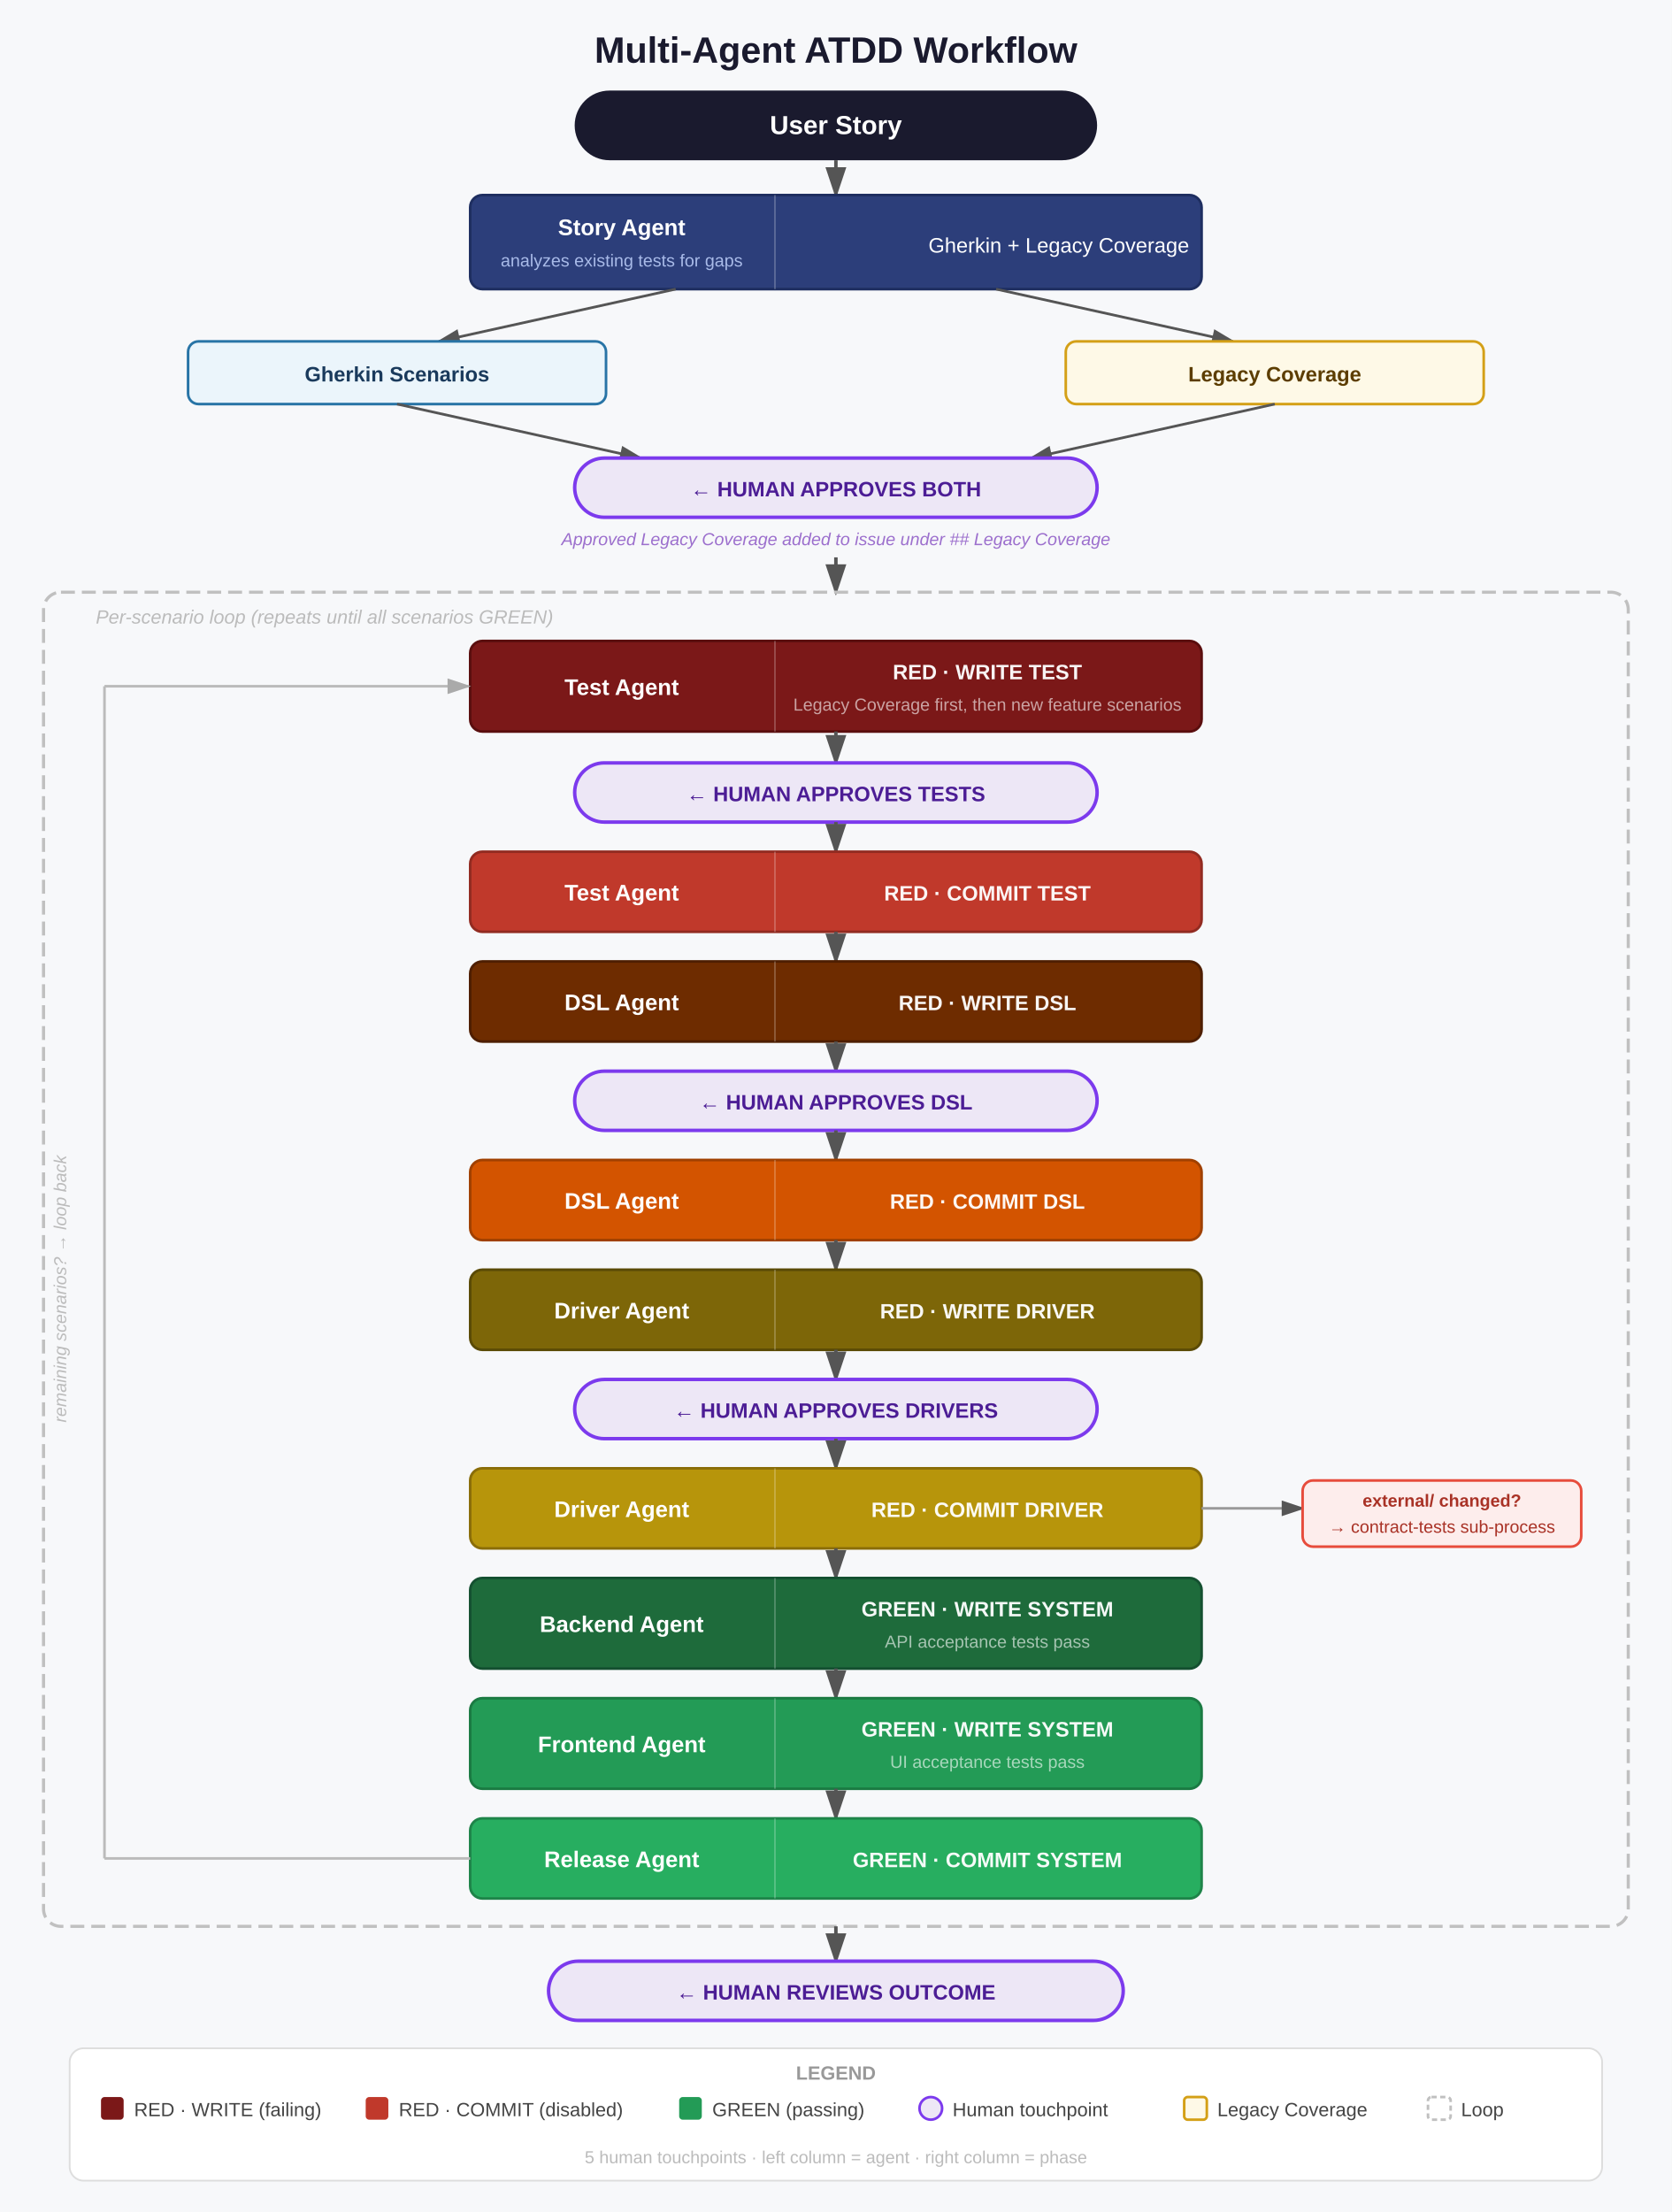
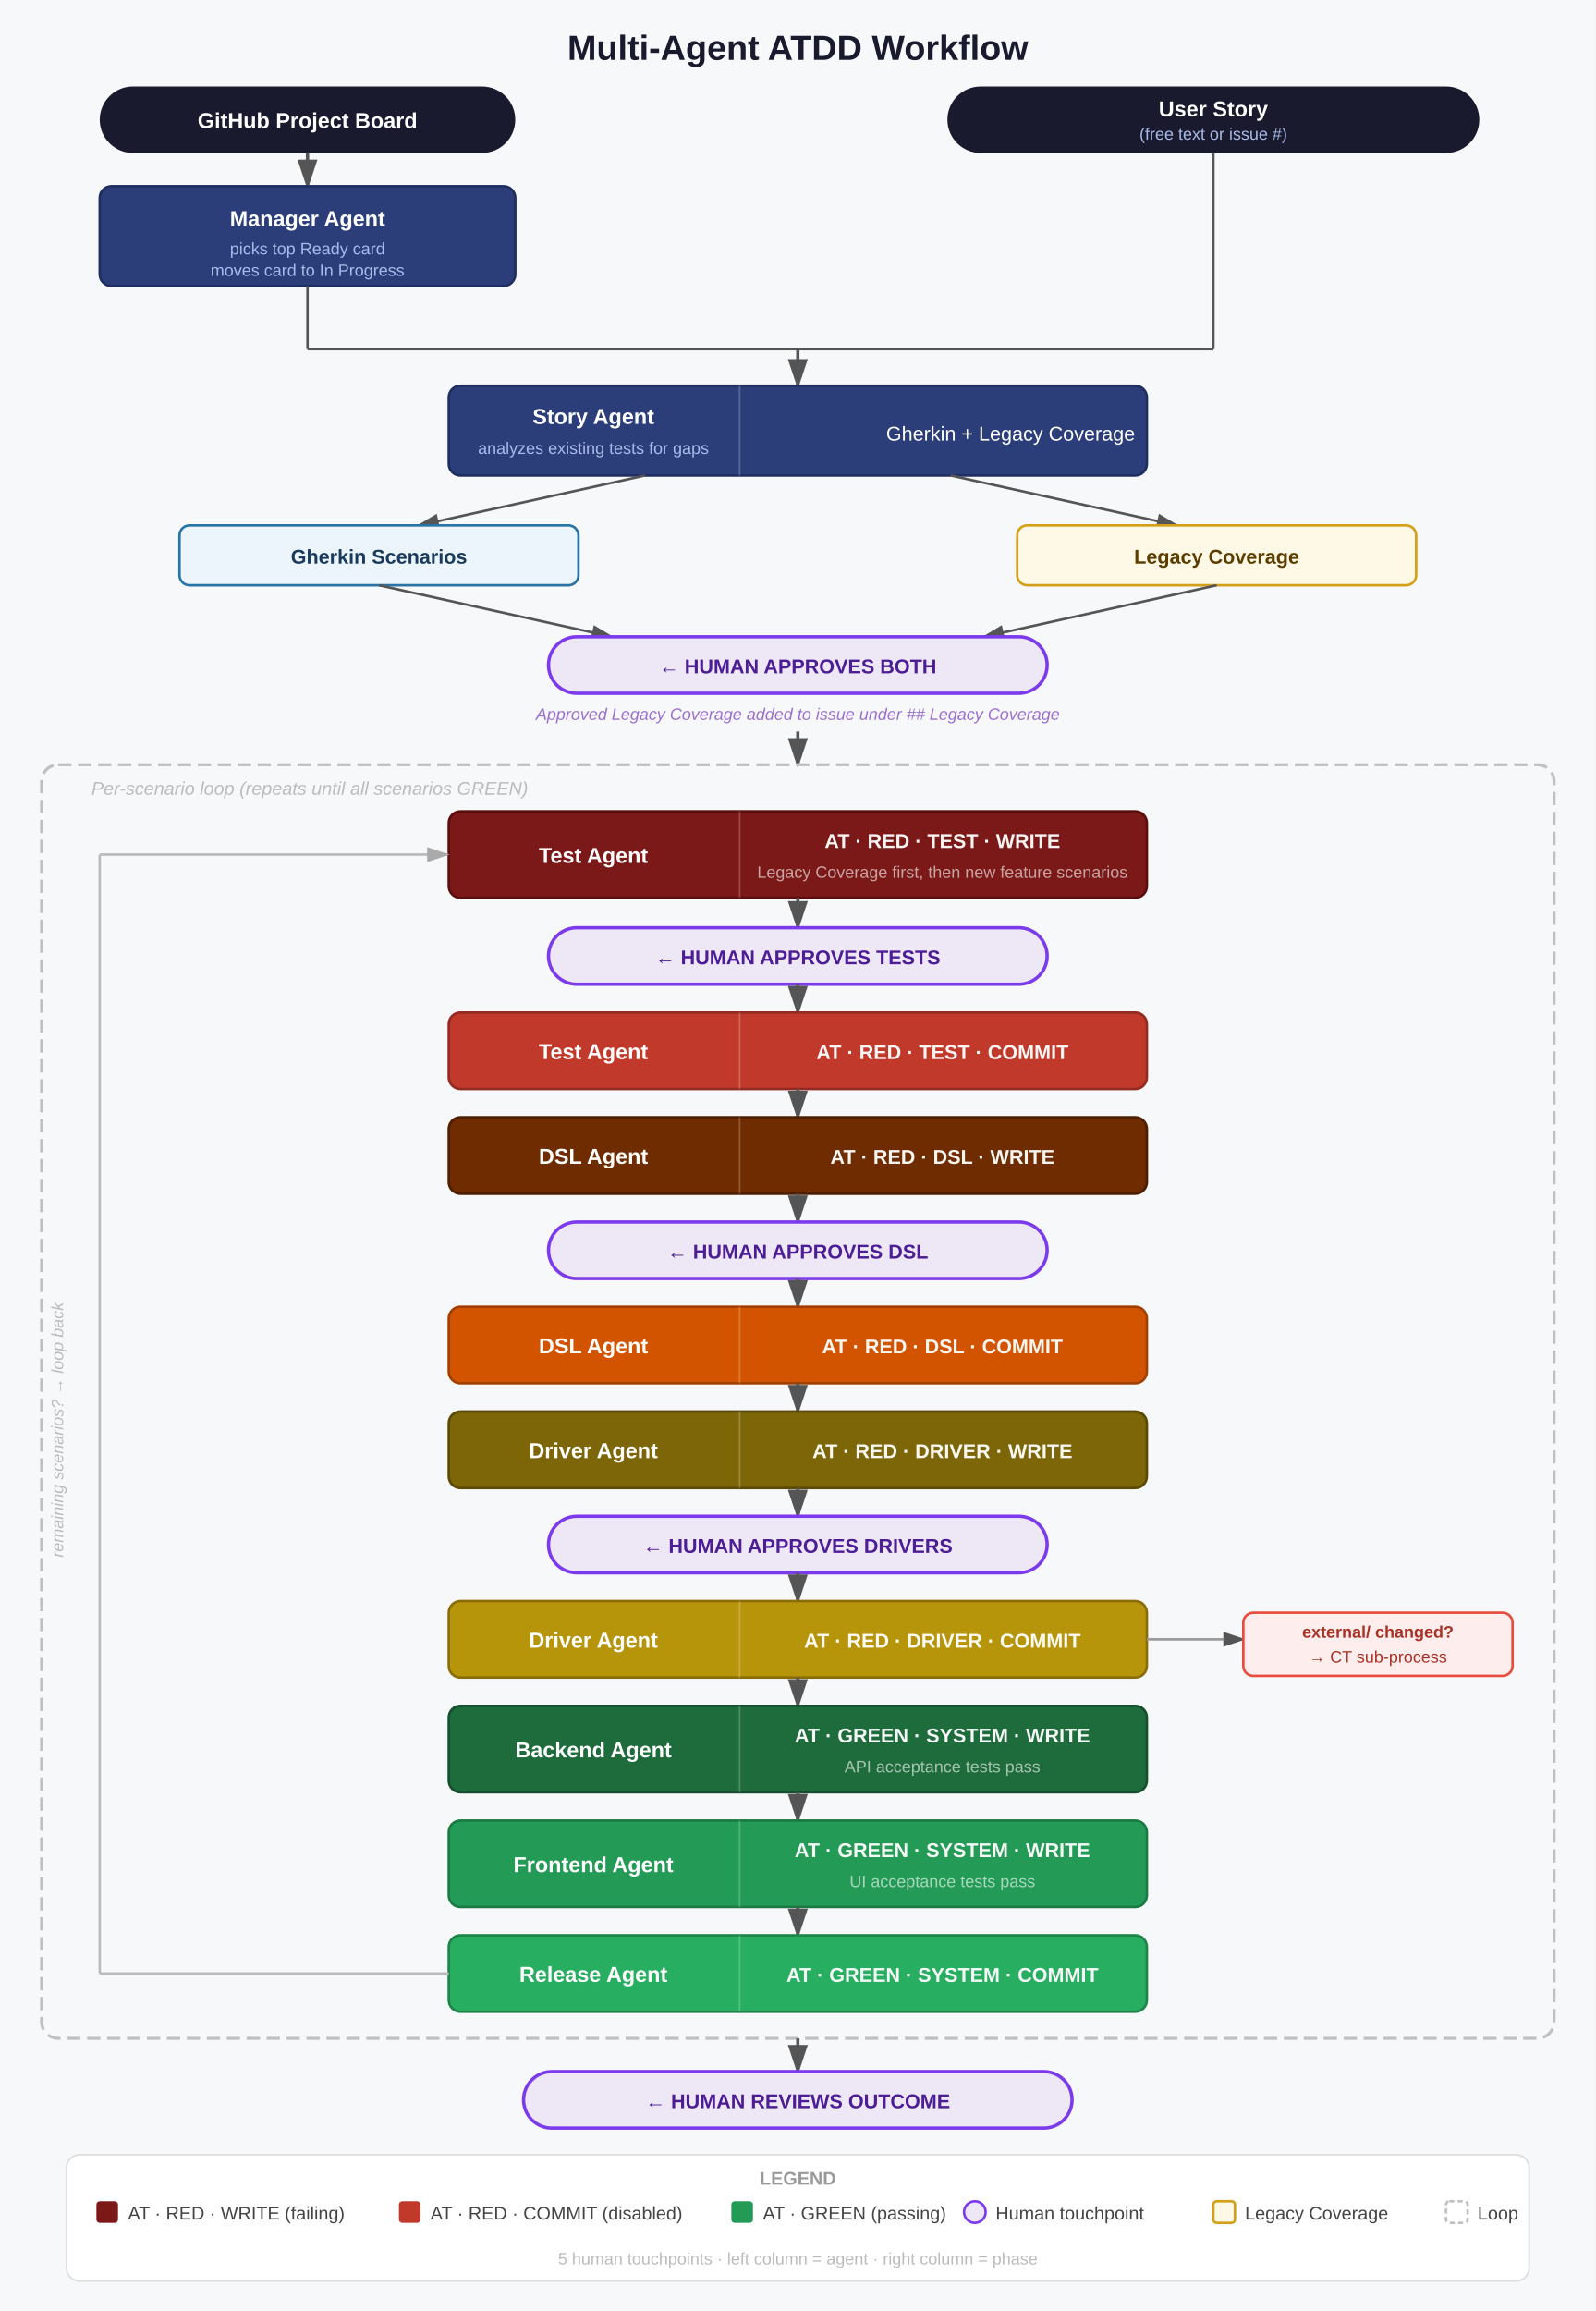
- <svg xmlns="http://www.w3.org/2000/svg" viewBox="0 0 960 1270" font-family="Segoe UI, Arial, sans-serif" font-size="13">
+ <svg xmlns="http://www.w3.org/2000/svg" viewBox="0 0 960 1390" font-family="Segoe UI, Arial, sans-serif" font-size="13">
  <defs>
    <marker id="arr" markerWidth="9" markerHeight="6" refX="8" refY="3" orient="auto">
      <polygon points="0 0, 9 3, 0 6" fill="#555" />
    </marker>
    <marker id="arr-back" markerWidth="9" markerHeight="6" refX="8" refY="3" orient="auto">
      <polygon points="0 0, 9 3, 0 6" fill="#AAAAAA" />
    </marker>
  </defs>
-   <rect width="960" height="1270" fill="#F7F8FA" />
+   <rect width="960" height="1390" fill="#F7F8FA" />
  <text x="480" y="36" text-anchor="middle" font-size="21" font-weight="bold" fill="#1A1A2E">Multi-Agent ATDD Workflow</text>
-   <rect x="330" y="52" width="300" height="40" rx="20" fill="#1A1A2E" />
-   <text x="480" y="77" text-anchor="middle" fill="white" font-weight="bold" font-size="15">User Story</text>
-   <line x1="480" y1="92" x2="480" y2="112" stroke="#555" stroke-width="2" marker-end="url(#arr)" />
-   <rect x="270" y="112" width="420" height="54" rx="7" fill="#2C3E7A" stroke="#1E2E60" stroke-width="1.5" />
-   <line x1="445" y1="112" x2="445" y2="166" stroke="rgba(255,255,255,0.22)" stroke-width="1" />
-   <text x="357" y="135" text-anchor="middle" fill="white" font-weight="bold" font-size="13">Story Agent</text>
-   <text x="357" y="153" text-anchor="middle" fill="#A8BAE8" font-size="10">analyzes existing tests for gaps</text>
-   <text x="608" y="145" text-anchor="middle" fill="white" font-size="12">Gherkin + Legacy Coverage</text>
-   <line x1="388" y1="166" x2="252" y2="196" stroke="#555" stroke-width="1.5" marker-end="url(#arr)" />
-   <line x1="572" y1="166" x2="708" y2="196" stroke="#555" stroke-width="1.5" marker-end="url(#arr)" />
-   <rect x="108" y="196" width="240" height="36" rx="6" fill="#EBF5FB" stroke="#2874A6" stroke-width="1.5" />
-   <text x="228" y="219" text-anchor="middle" fill="#1A3A5C" font-weight="bold" font-size="12">Gherkin Scenarios</text>
-   <rect x="612" y="196" width="240" height="36" rx="6" fill="#FEF9E7" stroke="#D4A017" stroke-width="1.5" />
-   <text x="732" y="219" text-anchor="middle" fill="#5C3D00" font-weight="bold" font-size="12">Legacy Coverage</text>
-   <line x1="228" y1="232" x2="368" y2="263" stroke="#555" stroke-width="1.5" marker-end="url(#arr)" />
-   <line x1="732" y1="232" x2="592" y2="263" stroke="#555" stroke-width="1.5" marker-end="url(#arr)" />
-   <rect x="330" y="263" width="300" height="34" rx="17" fill="#EDE7F6" stroke="#7C3AED" stroke-width="2" />
-   <text x="480" y="285" text-anchor="middle" fill="#4C1D95" font-weight="bold" font-size="12">← HUMAN APPROVES BOTH</text>
-   <text x="480" y="313" text-anchor="middle" fill="#9C6FCD" font-size="10" font-style="italic">Approved Legacy Coverage added to issue under ## Legacy Coverage</text>
-   <line x1="480" y1="320" x2="480" y2="340" stroke="#555" stroke-width="2" marker-end="url(#arr)" />
-   <rect x="25" y="340" width="910" height="766" rx="10" fill="none" stroke="#C0C0C0" stroke-width="1.8" stroke-dasharray="8,4" />
-   <text x="55" y="358" fill="#BBBBBB" font-size="11" font-style="italic">Per-scenario loop (repeats until all scenarios GREEN)</text>
-   <rect x="270" y="368" width="420" height="52" rx="7" fill="#7B1818" stroke="#5A0E0E" stroke-width="1.5" />
-   <line x1="445" y1="368" x2="445" y2="420" stroke="rgba(255,255,255,0.22)" stroke-width="1" />
-   <text x="357" y="399" text-anchor="middle" fill="white" font-weight="bold" font-size="13">Test Agent</text>
-   <text x="567" y="390" text-anchor="middle" fill="rgba(255,255,255,0.95)" font-size="12" font-weight="bold">RED · WRITE TEST</text>
-   <text x="567" y="408" text-anchor="middle" fill="rgba(255,255,255,0.60)" font-size="10">Legacy Coverage first, then new feature scenarios</text>
-   <line x1="480" y1="420" x2="480" y2="438" stroke="#555" stroke-width="2" marker-end="url(#arr)" />
-   <rect x="330" y="438" width="300" height="34" rx="17" fill="#EDE7F6" stroke="#7C3AED" stroke-width="2" />
-   <text x="480" y="460" text-anchor="middle" fill="#4C1D95" font-weight="bold" font-size="12">← HUMAN APPROVES TESTS</text>
-   <line x1="480" y1="472" x2="480" y2="489" stroke="#555" stroke-width="2" marker-end="url(#arr)" />
-   <rect x="270" y="489" width="420" height="46" rx="7" fill="#C0392B" stroke="#922B21" stroke-width="1.5" />
-   <line x1="445" y1="489" x2="445" y2="535" stroke="rgba(255,255,255,0.22)" stroke-width="1" />
-   <text x="357" y="517" text-anchor="middle" fill="white" font-weight="bold" font-size="13">Test Agent</text>
-   <text x="567" y="517" text-anchor="middle" fill="rgba(255,255,255,0.95)" font-size="12" font-weight="bold">RED · COMMIT TEST</text>
-   <line x1="480" y1="535" x2="480" y2="552" stroke="#555" stroke-width="2" marker-end="url(#arr)" />
-   <rect x="270" y="552" width="420" height="46" rx="7" fill="#6E2C00" stroke="#4E1E00" stroke-width="1.5" />
-   <line x1="445" y1="552" x2="445" y2="598" stroke="rgba(255,255,255,0.22)" stroke-width="1" />
-   <text x="357" y="580" text-anchor="middle" fill="white" font-weight="bold" font-size="13">DSL Agent</text>
-   <text x="567" y="580" text-anchor="middle" fill="rgba(255,255,255,0.95)" font-size="12" font-weight="bold">RED · WRITE DSL</text>
-   <line x1="480" y1="598" x2="480" y2="615" stroke="#555" stroke-width="2" marker-end="url(#arr)" />
-   <rect x="330" y="615" width="300" height="34" rx="17" fill="#EDE7F6" stroke="#7C3AED" stroke-width="2" />
-   <text x="480" y="637" text-anchor="middle" fill="#4C1D95" font-weight="bold" font-size="12">← HUMAN APPROVES DSL</text>
-   <line x1="480" y1="649" x2="480" y2="666" stroke="#555" stroke-width="2" marker-end="url(#arr)" />
-   <rect x="270" y="666" width="420" height="46" rx="7" fill="#D35400" stroke="#A04000" stroke-width="1.5" />
-   <line x1="445" y1="666" x2="445" y2="712" stroke="rgba(255,255,255,0.22)" stroke-width="1" />
-   <text x="357" y="694" text-anchor="middle" fill="white" font-weight="bold" font-size="13">DSL Agent</text>
-   <text x="567" y="694" text-anchor="middle" fill="rgba(255,255,255,0.95)" font-size="12" font-weight="bold">RED · COMMIT DSL</text>
-   <line x1="480" y1="712" x2="480" y2="729" stroke="#555" stroke-width="2" marker-end="url(#arr)" />
-   <rect x="270" y="729" width="420" height="46" rx="7" fill="#7D6608" stroke="#5A4A05" stroke-width="1.5" />
-   <line x1="445" y1="729" x2="445" y2="775" stroke="rgba(255,255,255,0.22)" stroke-width="1" />
-   <text x="357" y="757" text-anchor="middle" fill="white" font-weight="bold" font-size="13">Driver Agent</text>
-   <text x="567" y="757" text-anchor="middle" fill="rgba(255,255,255,0.95)" font-size="12" font-weight="bold">RED · WRITE DRIVER</text>
-   <line x1="480" y1="775" x2="480" y2="792" stroke="#555" stroke-width="2" marker-end="url(#arr)" />
-   <rect x="330" y="792" width="300" height="34" rx="17" fill="#EDE7F6" stroke="#7C3AED" stroke-width="2" />
-   <text x="480" y="814" text-anchor="middle" fill="#4C1D95" font-weight="bold" font-size="12">← HUMAN APPROVES DRIVERS</text>
-   <line x1="480" y1="826" x2="480" y2="843" stroke="#555" stroke-width="2" marker-end="url(#arr)" />
-   <rect x="270" y="843" width="420" height="46" rx="7" fill="#B7950B" stroke="#8A6D08" stroke-width="1.5" />
-   <line x1="445" y1="843" x2="445" y2="889" stroke="rgba(255,255,255,0.22)" stroke-width="1" />
-   <text x="357" y="871" text-anchor="middle" fill="white" font-weight="bold" font-size="13">Driver Agent</text>
-   <text x="567" y="871" text-anchor="middle" fill="rgba(255,255,255,0.95)" font-size="12" font-weight="bold">RED · COMMIT DRIVER</text>
-   <line x1="690" y1="866" x2="748" y2="866" stroke="#999" stroke-width="1.5" marker-end="url(#arr)" />
-   <rect x="748" y="850" width="160" height="38" rx="6" fill="#FDEDEC" stroke="#E74C3C" stroke-width="1.5" />
-   <text x="828" y="865" text-anchor="middle" fill="#A93226" font-size="10" font-weight="bold">external/ changed?</text>
-   <text x="828" y="880" text-anchor="middle" fill="#A93226" font-size="10">→ contract-tests sub-process</text>
-   <line x1="480" y1="889" x2="480" y2="906" stroke="#555" stroke-width="2" marker-end="url(#arr)" />
-   <rect x="270" y="906" width="420" height="52" rx="7" fill="#1E6B3B" stroke="#145030" stroke-width="1.5" />
-   <line x1="445" y1="906" x2="445" y2="958" stroke="rgba(255,255,255,0.22)" stroke-width="1" />
-   <text x="357" y="937" text-anchor="middle" fill="white" font-weight="bold" font-size="13">Backend Agent</text>
-   <text x="567" y="928" text-anchor="middle" fill="rgba(255,255,255,0.95)" font-size="12" font-weight="bold">GREEN · WRITE SYSTEM</text>
-   <text x="567" y="946" text-anchor="middle" fill="rgba(255,255,255,0.60)" font-size="10">API acceptance tests pass</text>
-   <line x1="480" y1="958" x2="480" y2="975" stroke="#555" stroke-width="2" marker-end="url(#arr)" />
-   <rect x="270" y="975" width="420" height="52" rx="7" fill="#239B56" stroke="#1A7A42" stroke-width="1.5" />
-   <line x1="445" y1="975" x2="445" y2="1027" stroke="rgba(255,255,255,0.22)" stroke-width="1" />
-   <text x="357" y="1006" text-anchor="middle" fill="white" font-weight="bold" font-size="13">Frontend Agent</text>
-   <text x="567" y="997" text-anchor="middle" fill="rgba(255,255,255,0.95)" font-size="12" font-weight="bold">GREEN · WRITE SYSTEM</text>
-   <text x="567" y="1015" text-anchor="middle" fill="rgba(255,255,255,0.60)" font-size="10">UI acceptance tests pass</text>
-   <line x1="480" y1="1027" x2="480" y2="1044" stroke="#555" stroke-width="2" marker-end="url(#arr)" />
-   <rect x="270" y="1044" width="420" height="46" rx="7" fill="#27AE60" stroke="#1E8449" stroke-width="1.5" />
-   <line x1="445" y1="1044" x2="445" y2="1090" stroke="rgba(255,255,255,0.22)" stroke-width="1" />
-   <text x="357" y="1072" text-anchor="middle" fill="white" font-weight="bold" font-size="13">Release Agent</text>
-   <text x="567" y="1072" text-anchor="middle" fill="rgba(255,255,255,0.95)" font-size="12" font-weight="bold">GREEN · COMMIT SYSTEM</text>
-   <line x1="270" y1="1067" x2="60" y2="1067" stroke="#BBBBBB" stroke-width="1.5" />
-   <line x1="60" y1="1067" x2="60" y2="394" stroke="#BBBBBB" stroke-width="1.5" />
-   <line x1="60" y1="394" x2="269" y2="394" stroke="#BBBBBB" stroke-width="1.5" marker-end="url(#arr-back)" />
-   <text x="38" y="740" text-anchor="middle" fill="#BBBBBB" font-size="10" font-style="italic" transform="rotate(-90,38,740)">remaining scenarios? → loop back</text>
-   <line x1="480" y1="1106" x2="480" y2="1126" stroke="#555" stroke-width="2" marker-end="url(#arr)" />
-   <rect x="315" y="1126" width="330" height="34" rx="17" fill="#EDE7F6" stroke="#7C3AED" stroke-width="2" />
-   <text x="480" y="1148" text-anchor="middle" fill="#4C1D95" font-weight="bold" font-size="12">← HUMAN REVIEWS OUTCOME</text>
-   <rect x="40" y="1176" width="880" height="76" rx="8" fill="white" stroke="#DDDDDD" stroke-width="1" />
-   <text x="480" y="1194" text-anchor="middle" fill="#999" font-size="11" font-weight="bold">LEGEND</text>
-   <rect x="58" y="1204" width="13" height="13" rx="2" fill="#7B1818" />
-   <text x="77" y="1215" fill="#444" font-size="11">RED · WRITE (failing)</text>
-   <rect x="210" y="1204" width="13" height="13" rx="2" fill="#C0392B" />
-   <text x="229" y="1215" fill="#444" font-size="11">RED · COMMIT (disabled)</text>
-   <rect x="390" y="1204" width="13" height="13" rx="2" fill="#239B56" />
-   <text x="409" y="1215" fill="#444" font-size="11">GREEN (passing)</text>
-   <rect x="528" y="1204" width="13" height="13" rx="7" fill="#EDE7F6" stroke="#7C3AED" stroke-width="1.5" />
-   <text x="547" y="1215" fill="#444" font-size="11">Human touchpoint</text>
-   <rect x="680" y="1204" width="13" height="13" rx="2" fill="#FEF9E7" stroke="#D4A017" stroke-width="1.5" />
-   <text x="699" y="1215" fill="#444" font-size="11">Legacy Coverage</text>
-   <rect x="820" y="1204" width="13" height="13" rx="2" fill="none" stroke="#C0C0C0" stroke-width="1.5" stroke-dasharray="3,2" />
-   <text x="839" y="1215" fill="#444" font-size="11">Loop</text>
-   <text x="480" y="1242" text-anchor="middle" fill="#BBBBBB" font-size="10">5 human touchpoints  ·  left column = agent  ·  right column = phase</text>
+   <rect x="60" y="52" width="250" height="40" rx="20" fill="#1A1A2E" />
+   <text x="185" y="77" text-anchor="middle" fill="white" font-weight="bold" font-size="13">GitHub Project Board</text>
+   <rect x="570" y="52" width="320" height="40" rx="20" fill="#1A1A2E" />
+   <text x="730" y="70" text-anchor="middle" fill="white" font-weight="bold" font-size="13">User Story</text>
+   <text x="730" y="84" text-anchor="middle" fill="#A8BAE8" font-size="10">(free text or issue #)</text>
+   <line x1="185" y1="92" x2="185" y2="112" stroke="#555" stroke-width="2" marker-end="url(#arr)" />
+   <rect x="60" y="112" width="250" height="60" rx="7" fill="#2C3E7A" stroke="#1E2E60" stroke-width="1.5" />
+   <text x="185" y="136" text-anchor="middle" fill="white" font-weight="bold" font-size="13">Manager Agent</text>
+   <text x="185" y="153" text-anchor="middle" fill="#A8BAE8" font-size="10">picks top Ready card</text>
+   <text x="185" y="166" text-anchor="middle" fill="#A8BAE8" font-size="10">moves card to In Progress</text>
+   <line x1="185" y1="172" x2="185" y2="210" stroke="#555" stroke-width="1.5" />
+   <line x1="185" y1="210" x2="480" y2="210" stroke="#555" stroke-width="1.5" />
+   <line x1="730" y1="92" x2="730" y2="210" stroke="#555" stroke-width="1.5" />
+   <line x1="730" y1="210" x2="480" y2="210" stroke="#555" stroke-width="1.5" />
+   <line x1="480" y1="210" x2="480" y2="232" stroke="#555" stroke-width="2" marker-end="url(#arr)" />
+   <rect x="270" y="232" width="420" height="54" rx="7" fill="#2C3E7A" stroke="#1E2E60" stroke-width="1.5" />
+   <line x1="445" y1="232" x2="445" y2="286" stroke="rgba(255,255,255,0.22)" stroke-width="1" />
+   <text x="357" y="255" text-anchor="middle" fill="white" font-weight="bold" font-size="13">Story Agent</text>
+   <text x="357" y="273" text-anchor="middle" fill="#A8BAE8" font-size="10">analyzes existing tests for gaps</text>
+   <text x="608" y="265" text-anchor="middle" fill="white" font-size="12">Gherkin + Legacy Coverage</text>
+   <line x1="388" y1="286" x2="252" y2="316" stroke="#555" stroke-width="1.5" marker-end="url(#arr)" />
+   <line x1="572" y1="286" x2="708" y2="316" stroke="#555" stroke-width="1.5" marker-end="url(#arr)" />
+   <rect x="108" y="316" width="240" height="36" rx="6" fill="#EBF5FB" stroke="#2874A6" stroke-width="1.5" />
+   <text x="228" y="339" text-anchor="middle" fill="#1A3A5C" font-weight="bold" font-size="12">Gherkin Scenarios</text>
+   <rect x="612" y="316" width="240" height="36" rx="6" fill="#FEF9E7" stroke="#D4A017" stroke-width="1.5" />
+   <text x="732" y="339" text-anchor="middle" fill="#5C3D00" font-weight="bold" font-size="12">Legacy Coverage</text>
+   <line x1="228" y1="352" x2="368" y2="383" stroke="#555" stroke-width="1.5" marker-end="url(#arr)" />
+   <line x1="732" y1="352" x2="592" y2="383" stroke="#555" stroke-width="1.5" marker-end="url(#arr)" />
+   <rect x="330" y="383" width="300" height="34" rx="17" fill="#EDE7F6" stroke="#7C3AED" stroke-width="2" />
+   <text x="480" y="405" text-anchor="middle" fill="#4C1D95" font-weight="bold" font-size="12">← HUMAN APPROVES BOTH</text>
+   <text x="480" y="433" text-anchor="middle" fill="#9C6FCD" font-size="10" font-style="italic">Approved Legacy Coverage added to issue under ## Legacy Coverage</text>
+   <line x1="480" y1="440" x2="480" y2="460" stroke="#555" stroke-width="2" marker-end="url(#arr)" />
+   <rect x="25" y="460" width="910" height="766" rx="10" fill="none" stroke="#C0C0C0" stroke-width="1.8" stroke-dasharray="8,4" />
+   <text x="55" y="478" fill="#BBBBBB" font-size="11" font-style="italic">Per-scenario loop (repeats until all scenarios GREEN)</text>
+   <rect x="270" y="488" width="420" height="52" rx="7" fill="#7B1818" stroke="#5A0E0E" stroke-width="1.5" />
+   <line x1="445" y1="488" x2="445" y2="540" stroke="rgba(255,255,255,0.22)" stroke-width="1" />
+   <text x="357" y="519" text-anchor="middle" fill="white" font-weight="bold" font-size="13">Test Agent</text>
+   <text x="567" y="510" text-anchor="middle" fill="rgba(255,255,255,0.95)" font-size="12" font-weight="bold">AT · RED · TEST · WRITE</text>
+   <text x="567" y="528" text-anchor="middle" fill="rgba(255,255,255,0.60)" font-size="10">Legacy Coverage first, then new feature scenarios</text>
+   <line x1="480" y1="540" x2="480" y2="558" stroke="#555" stroke-width="2" marker-end="url(#arr)" />
+   <rect x="330" y="558" width="300" height="34" rx="17" fill="#EDE7F6" stroke="#7C3AED" stroke-width="2" />
+   <text x="480" y="580" text-anchor="middle" fill="#4C1D95" font-weight="bold" font-size="12">← HUMAN APPROVES TESTS</text>
+   <line x1="480" y1="592" x2="480" y2="609" stroke="#555" stroke-width="2" marker-end="url(#arr)" />
+   <rect x="270" y="609" width="420" height="46" rx="7" fill="#C0392B" stroke="#922B21" stroke-width="1.5" />
+   <line x1="445" y1="609" x2="445" y2="655" stroke="rgba(255,255,255,0.22)" stroke-width="1" />
+   <text x="357" y="637" text-anchor="middle" fill="white" font-weight="bold" font-size="13">Test Agent</text>
+   <text x="567" y="637" text-anchor="middle" fill="rgba(255,255,255,0.95)" font-size="12" font-weight="bold">AT · RED · TEST · COMMIT</text>
+   <line x1="480" y1="655" x2="480" y2="672" stroke="#555" stroke-width="2" marker-end="url(#arr)" />
+   <rect x="270" y="672" width="420" height="46" rx="7" fill="#6E2C00" stroke="#4E1E00" stroke-width="1.5" />
+   <line x1="445" y1="672" x2="445" y2="718" stroke="rgba(255,255,255,0.22)" stroke-width="1" />
+   <text x="357" y="700" text-anchor="middle" fill="white" font-weight="bold" font-size="13">DSL Agent</text>
+   <text x="567" y="700" text-anchor="middle" fill="rgba(255,255,255,0.95)" font-size="12" font-weight="bold">AT · RED · DSL · WRITE</text>
+   <line x1="480" y1="718" x2="480" y2="735" stroke="#555" stroke-width="2" marker-end="url(#arr)" />
+   <rect x="330" y="735" width="300" height="34" rx="17" fill="#EDE7F6" stroke="#7C3AED" stroke-width="2" />
+   <text x="480" y="757" text-anchor="middle" fill="#4C1D95" font-weight="bold" font-size="12">← HUMAN APPROVES DSL</text>
+   <line x1="480" y1="769" x2="480" y2="786" stroke="#555" stroke-width="2" marker-end="url(#arr)" />
+   <rect x="270" y="786" width="420" height="46" rx="7" fill="#D35400" stroke="#A04000" stroke-width="1.5" />
+   <line x1="445" y1="786" x2="445" y2="832" stroke="rgba(255,255,255,0.22)" stroke-width="1" />
+   <text x="357" y="814" text-anchor="middle" fill="white" font-weight="bold" font-size="13">DSL Agent</text>
+   <text x="567" y="814" text-anchor="middle" fill="rgba(255,255,255,0.95)" font-size="12" font-weight="bold">AT · RED · DSL · COMMIT</text>
+   <line x1="480" y1="832" x2="480" y2="849" stroke="#555" stroke-width="2" marker-end="url(#arr)" />
+   <rect x="270" y="849" width="420" height="46" rx="7" fill="#7D6608" stroke="#5A4A05" stroke-width="1.5" />
+   <line x1="445" y1="849" x2="445" y2="895" stroke="rgba(255,255,255,0.22)" stroke-width="1" />
+   <text x="357" y="877" text-anchor="middle" fill="white" font-weight="bold" font-size="13">Driver Agent</text>
+   <text x="567" y="877" text-anchor="middle" fill="rgba(255,255,255,0.95)" font-size="12" font-weight="bold">AT · RED · DRIVER · WRITE</text>
+   <line x1="480" y1="895" x2="480" y2="912" stroke="#555" stroke-width="2" marker-end="url(#arr)" />
+   <rect x="330" y="912" width="300" height="34" rx="17" fill="#EDE7F6" stroke="#7C3AED" stroke-width="2" />
+   <text x="480" y="934" text-anchor="middle" fill="#4C1D95" font-weight="bold" font-size="12">← HUMAN APPROVES DRIVERS</text>
+   <line x1="480" y1="946" x2="480" y2="963" stroke="#555" stroke-width="2" marker-end="url(#arr)" />
+   <rect x="270" y="963" width="420" height="46" rx="7" fill="#B7950B" stroke="#8A6D08" stroke-width="1.5" />
+   <line x1="445" y1="963" x2="445" y2="1009" stroke="rgba(255,255,255,0.22)" stroke-width="1" />
+   <text x="357" y="991" text-anchor="middle" fill="white" font-weight="bold" font-size="13">Driver Agent</text>
+   <text x="567" y="991" text-anchor="middle" fill="rgba(255,255,255,0.95)" font-size="12" font-weight="bold">AT · RED · DRIVER · COMMIT</text>
+   <line x1="690" y1="986" x2="748" y2="986" stroke="#999" stroke-width="1.5" marker-end="url(#arr)" />
+   <rect x="748" y="970" width="162" height="38" rx="6" fill="#FDEDEC" stroke="#E74C3C" stroke-width="1.5" />
+   <text x="829" y="985" text-anchor="middle" fill="#A93226" font-size="10" font-weight="bold">external/ changed?</text>
+   <text x="829" y="1000" text-anchor="middle" fill="#A93226" font-size="10">→ CT sub-process</text>
+   <line x1="480" y1="1009" x2="480" y2="1026" stroke="#555" stroke-width="2" marker-end="url(#arr)" />
+   <rect x="270" y="1026" width="420" height="52" rx="7" fill="#1E6B3B" stroke="#145030" stroke-width="1.5" />
+   <line x1="445" y1="1026" x2="445" y2="1078" stroke="rgba(255,255,255,0.22)" stroke-width="1" />
+   <text x="357" y="1057" text-anchor="middle" fill="white" font-weight="bold" font-size="13">Backend Agent</text>
+   <text x="567" y="1048" text-anchor="middle" fill="rgba(255,255,255,0.95)" font-size="12" font-weight="bold">AT · GREEN · SYSTEM · WRITE</text>
+   <text x="567" y="1066" text-anchor="middle" fill="rgba(255,255,255,0.60)" font-size="10">API acceptance tests pass</text>
+   <line x1="480" y1="1078" x2="480" y2="1095" stroke="#555" stroke-width="2" marker-end="url(#arr)" />
+   <rect x="270" y="1095" width="420" height="52" rx="7" fill="#239B56" stroke="#1A7A42" stroke-width="1.5" />
+   <line x1="445" y1="1095" x2="445" y2="1147" stroke="rgba(255,255,255,0.22)" stroke-width="1" />
+   <text x="357" y="1126" text-anchor="middle" fill="white" font-weight="bold" font-size="13">Frontend Agent</text>
+   <text x="567" y="1117" text-anchor="middle" fill="rgba(255,255,255,0.95)" font-size="12" font-weight="bold">AT · GREEN · SYSTEM · WRITE</text>
+   <text x="567" y="1135" text-anchor="middle" fill="rgba(255,255,255,0.60)" font-size="10">UI acceptance tests pass</text>
+   <line x1="480" y1="1147" x2="480" y2="1164" stroke="#555" stroke-width="2" marker-end="url(#arr)" />
+   <rect x="270" y="1164" width="420" height="46" rx="7" fill="#27AE60" stroke="#1E8449" stroke-width="1.5" />
+   <line x1="445" y1="1164" x2="445" y2="1210" stroke="rgba(255,255,255,0.22)" stroke-width="1" />
+   <text x="357" y="1192" text-anchor="middle" fill="white" font-weight="bold" font-size="13">Release Agent</text>
+   <text x="567" y="1192" text-anchor="middle" fill="rgba(255,255,255,0.95)" font-size="12" font-weight="bold">AT · GREEN · SYSTEM · COMMIT</text>
+   <line x1="270" y1="1187" x2="60" y2="1187" stroke="#BBBBBB" stroke-width="1.5" />
+   <line x1="60" y1="1187" x2="60" y2="514" stroke="#BBBBBB" stroke-width="1.5" />
+   <line x1="60" y1="514" x2="269" y2="514" stroke="#BBBBBB" stroke-width="1.5" marker-end="url(#arr-back)" />
+   <text x="38" y="860" text-anchor="middle" fill="#BBBBBB" font-size="10" font-style="italic" transform="rotate(-90,38,860)">remaining scenarios? → loop back</text>
+   <line x1="480" y1="1226" x2="480" y2="1246" stroke="#555" stroke-width="2" marker-end="url(#arr)" />
+   <rect x="315" y="1246" width="330" height="34" rx="17" fill="#EDE7F6" stroke="#7C3AED" stroke-width="2" />
+   <text x="480" y="1268" text-anchor="middle" fill="#4C1D95" font-weight="bold" font-size="12">← HUMAN REVIEWS OUTCOME</text>
+   <rect x="40" y="1296" width="880" height="76" rx="8" fill="white" stroke="#DDDDDD" stroke-width="1" />
+   <text x="480" y="1314" text-anchor="middle" fill="#999" font-size="11" font-weight="bold">LEGEND</text>
+   <rect x="58" y="1324" width="13" height="13" rx="2" fill="#7B1818" />
+   <text x="77" y="1335" fill="#444" font-size="11">AT · RED · WRITE (failing)</text>
+   <rect x="240" y="1324" width="13" height="13" rx="2" fill="#C0392B" />
+   <text x="259" y="1335" fill="#444" font-size="11">AT · RED · COMMIT (disabled)</text>
+   <rect x="440" y="1324" width="13" height="13" rx="2" fill="#239B56" />
+   <text x="459" y="1335" fill="#444" font-size="11">AT · GREEN (passing)</text>
+   <rect x="580" y="1324" width="13" height="13" rx="7" fill="#EDE7F6" stroke="#7C3AED" stroke-width="1.5" />
+   <text x="599" y="1335" fill="#444" font-size="11">Human touchpoint</text>
+   <rect x="730" y="1324" width="13" height="13" rx="2" fill="#FEF9E7" stroke="#D4A017" stroke-width="1.5" />
+   <text x="749" y="1335" fill="#444" font-size="11">Legacy Coverage</text>
+   <rect x="870" y="1324" width="13" height="13" rx="2" fill="none" stroke="#C0C0C0" stroke-width="1.5" stroke-dasharray="3,2" />
+   <text x="889" y="1335" fill="#444" font-size="11">Loop</text>
+   <text x="480" y="1362" text-anchor="middle" fill="#BBBBBB" font-size="10">5 human touchpoints  ·  left column = agent  ·  right column = phase</text>
</svg>
